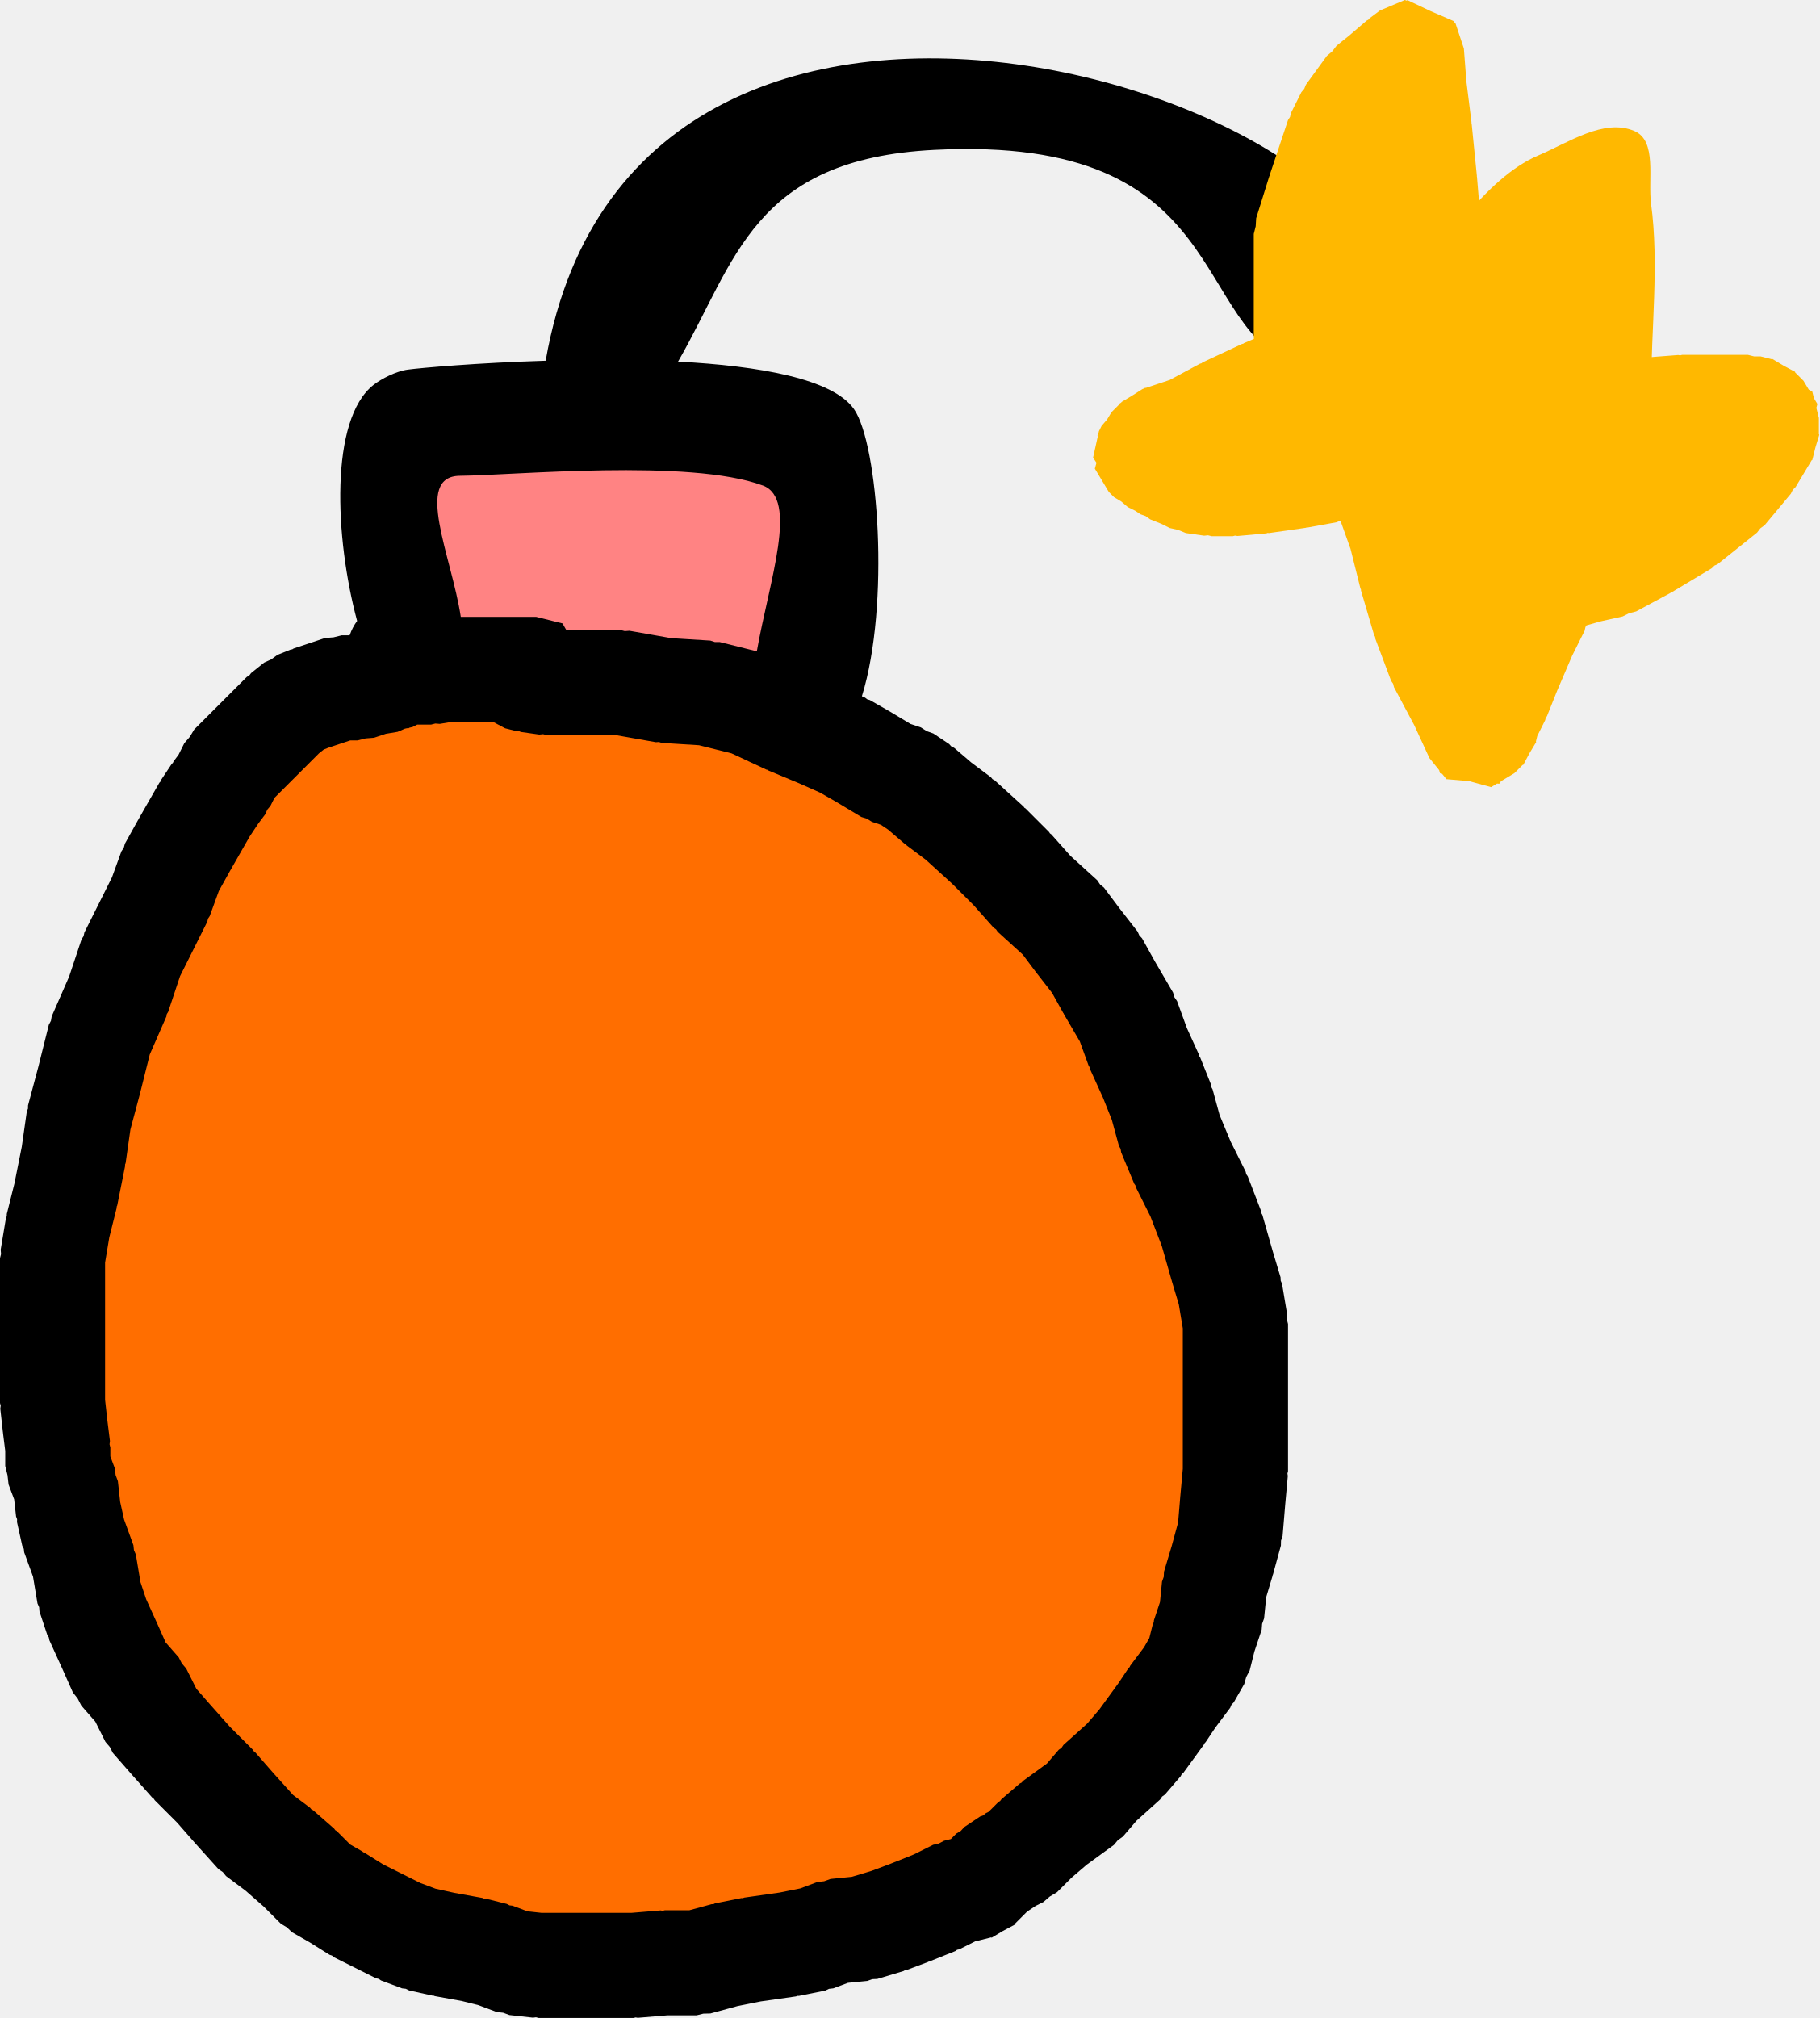
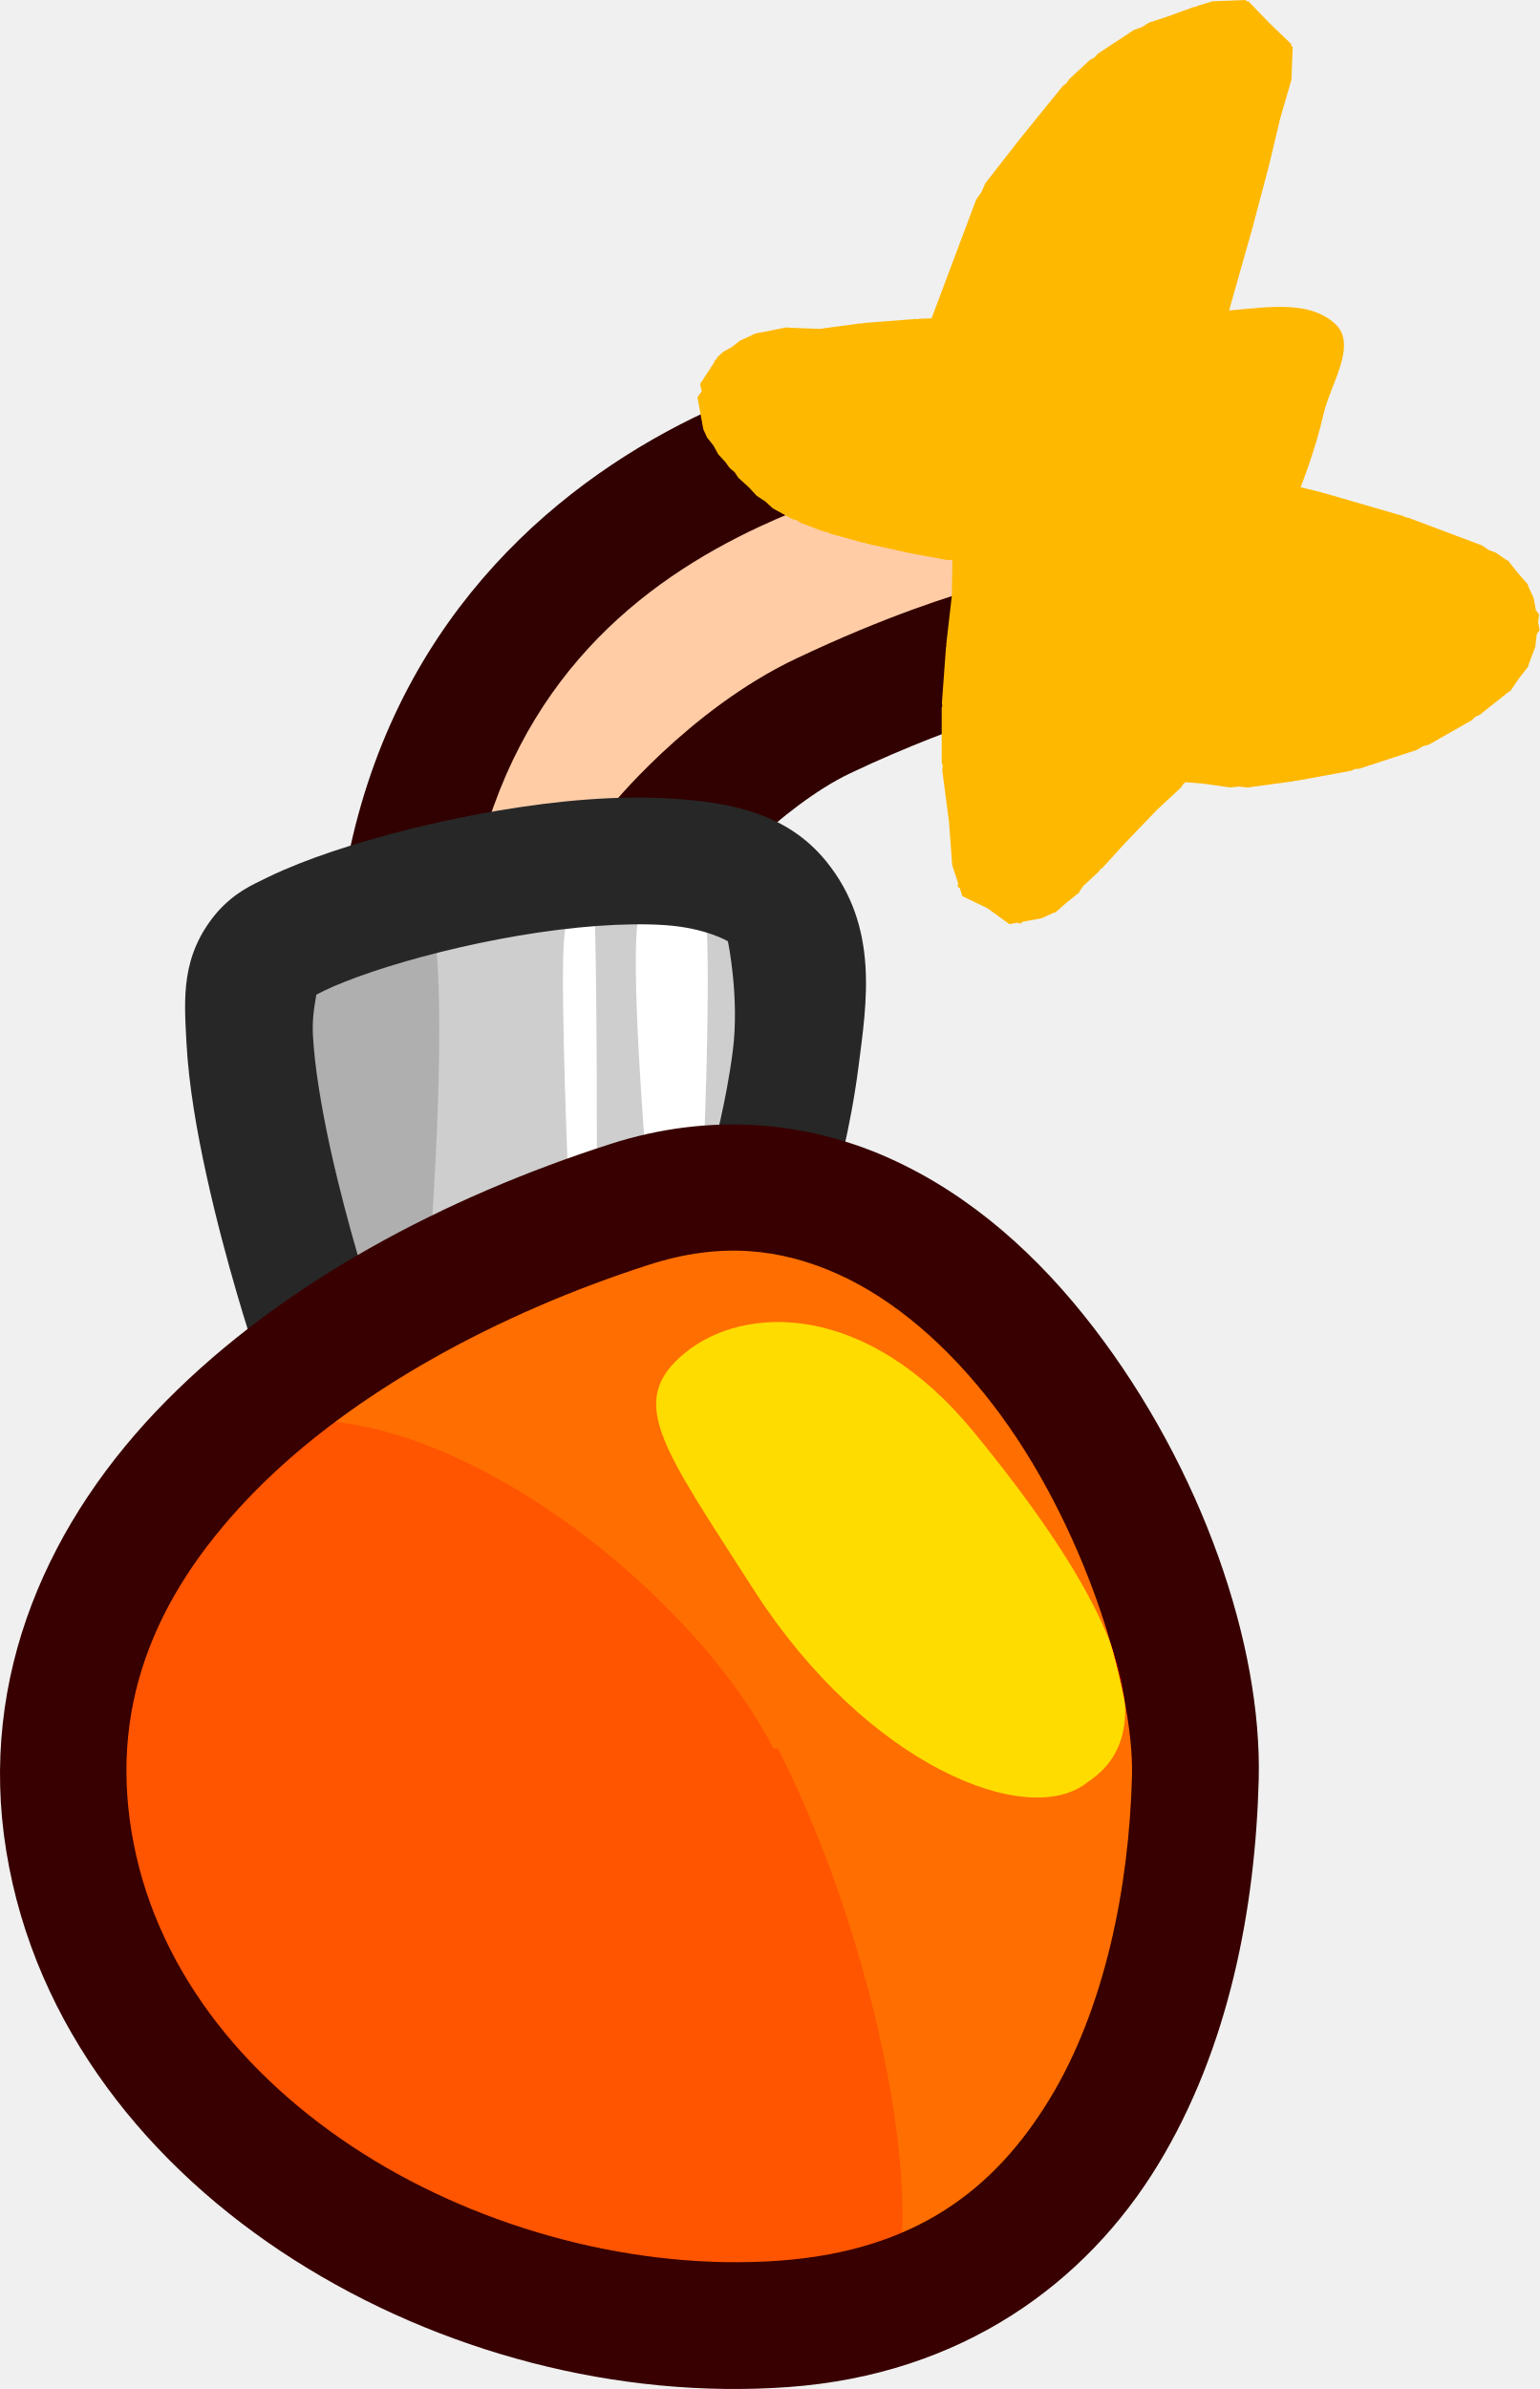
- <svg xmlns="http://www.w3.org/2000/svg" version="1.1" width="86.519" height="95.958" viewBox="0,0,86.519,95.958">
-   <g transform="translate(-276.7406,-132.0208)">
-     <g stroke="none" stroke-width="0.5" stroke-miterlimit="10">
-       <path d="M296.11,165.236l0.692,-0l0.213,-0.053l0.218,0.017l0.572,-0.096l2.096,-0.001l0.59,0.314l0.524,0.131l0.138,-0l0.127,0.052l0.918,0.131l0.188,-0.019l0.183,0.046l3.441,-0.001l2.003,0.353l0.149,-0.01l0.143,0.045l1.858,0.116l1.62,0.405l1.738,0.81l0.055,0.011l0.045,0.034l1.545,0.643l1.031,0.458l0.779,0.445l1.287,0.772l0.276,0.084l0.244,0.155l0.453,0.151l0.363,0.242l0.798,0.683l0.078,0.039l0.055,0.068l0.95,0.712l1.305,1.185l1.082,1.081l0.998,1.122l0.117,0.08l0.079,0.118l1.258,1.144l0.637,0.849l0.018,0.015l0.01,0.022l0.794,1.02l0.558,1.003l0.019,0.021l0.008,0.027l0.799,1.37l0.444,1.221l0.058,0.086l0.019,0.103l0.631,1.387l0.446,1.116l0.354,1.298l0.084,0.149l0.026,0.169l0.655,1.574l0.055,0.074l0.02,0.09l0.729,1.46l0.568,1.478l0.492,1.724l0.009,0.015l0.001,0.018l0.345,1.152l0.199,1.196l-0.002,7.006l-0.121,1.324l0.002,0.01l-0.003,0.01l-0.112,1.333l-0.322,1.178l-0.384,1.279l-0.012,0.254l-0.086,0.239l-0.103,1.02l-0.301,0.902l-0.008,0.102l-0.048,0.091l-0.175,0.698l-0.264,0.462l-0.689,0.918l-0.029,0.069l-0.055,0.05l-0.495,0.742l-0.956,1.314l-0.608,0.709l-1.185,1.066l-0.096,0.143l-0.14,0.1l-0.587,0.684l-1.193,0.868l-0.069,0.082l-0.096,0.048l-0.918,0.786l-0.06,0.084l-0.088,0.053l-0.486,0.486l-0.144,0.072l-0.126,0.108l-0.156,0.056l-0.787,0.524l-0.176,0.193l-0.224,0.134l-0.273,0.273l-0.344,0.086l-0.255,0.136l-0.282,0.063l-0.951,0.476l-1.183,0.473l-0.939,0.352l-0.985,0.296l-1.06,0.106l-0.321,0.115l-0.339,0.039l-0.85,0.319l-1.032,0.206l-1.763,0.252l-0.069,0.028l-0.074,-0.004l-1.311,0.262l-0.083,0.039l-0.092,0.002l-1.103,0.301l-1.222,0l-0.108,0.027l-0.11,-0.018l-1.464,0.122l-4.465,-0.001l-0.711,-0.079l-0.743,-0.278l-0.151,-0.017l-0.134,-0.071l-1.049,-0.262l-0.087,-0l-0.08,-0.036l-1.392,-0.253l-0.95,-0.211l-0.748,-0.28l-1.863,-0.931l-0.943,-0.589l-0.05,-0.016l-0.038,-0.037l-0.613,-0.35l-0.67,-0.669l-0.077,-0.046l-0.051,-0.073l-1.049,-0.917l-0.09,-0.046l-0.064,-0.078l-0.844,-0.633l-0.997,-1.107l-0.906,-1.035l-0.073,-0.051l-0.046,-0.076l-1.125,-1.125l-0.991,-1.115l-0.689,-0.788l-0.505,-1.01l-0.219,-0.255l-0.153,-0.299l-0.656,-0.75l-0.363,-0.817l-0.007,-0.009l-0.002,-0.011l-0.599,-1.317l-0.285,-0.854l-0.229,-1.37l-0.097,-0.223l-0.025,-0.242l-0.466,-1.282l-0.195,-0.875l-0.116,-1.039l-0.114,-0.306l-0.037,-0.325l-0.226,-0.604l-0,-0.442l-0.04,-0.161l0.02,-0.164l-0.129,-1.031l-0.113,-1.018l-0,-6.849l0.209,-1.256l0.368,-1.472l0,-0.064l0.027,-0.058l0.394,-1.967l-0.003,-0.074l0.028,-0.069l0.241,-1.681l0.485,-1.816l0,-0.021l0.01,-0.019l0.472,-1.884l0.83,-1.896l0.02,-0.119l0.065,-0.102l0.597,-1.789l1.36,-2.717l0.033,-0.149l0.086,-0.127l0.454,-1.246l0.547,-0.984l0.997,-1.742l0.434,-0.65l0.35,-0.466l0.093,-0.219l0.155,-0.181l0.203,-0.406l2.219,-2.217l0.239,-0.191l0.223,-0.089l1.096,-0.366l0.361,-0l0.409,-0.102l0.42,-0.033l0.591,-0.197l0.583,-0.097l0.359,-0.156l0.116,-0.026l0.051,0.014l0.067,-0.04l0.148,-0.033z" fill="#ff6e00" />
-       <path d="" fill="#000000" />
-       <path d="" fill="#ffde00" />
-       <path d="M314.739,164.579l-2.344,-0.581l-0.308,0.001l-0.293,-0.092l-2.485,-0.144l-2.666,-0.454l-0.297,0.022l-0.289,-0.07l-3.466,-0.009l-0.242,-0.419l-1.676,-0.429l-4.781,-0.017c-0.584,-3.846 -2.996,-8.957 -0.047,-8.98c3.38,-0.027 14.633,-1.098 19.268,0.615c2.281,0.843 0.42,6.078 -0.375,10.557z" fill="#ff8383" />
-       <path d="M342.506,147.536c-0.745,2.236 -1.677,2.702 -3.913,1.957c-5.372,-1.791 -3.05,-11.072 -17.411,-10.346c-8.656,0.437 -9.445,5.305 -12.195,10.069c3.872,0.205 7.359,0.817 8.367,2.259c1.159,1.657 1.721,9.316 0.376,13.653l0.151,0.067l0.101,0.079l0.124,0.035l0.875,0.5l0.02,0.019l0.026,0.008l1.015,0.609l0.49,0.163l0.282,0.179l0.314,0.112l0.75,0.5l0.103,0.113l0.137,0.069l0.813,0.697l0.935,0.701l0.076,0.093l0.106,0.057l1.375,1.25l0.034,0.051l0.052,0.031l1.125,1.125l0.039,0.064l0.062,0.042l0.912,1.026l1.277,1.161l0.133,0.199l0.186,0.151l0.737,0.982l0.862,1.108l0.079,0.178l0.133,0.142l0.612,1.102l0.862,1.477l0.063,0.218l0.127,0.188l0.467,1.283l0.585,1.286l0.011,0.058l0.035,0.048l0.5,1.25l0.02,0.144l0.071,0.127l0.333,1.22l0.53,1.272l0.711,1.423l0.027,0.12l0.071,0.101l0.625,1.625l0.014,0.112l0.057,0.098l0.495,1.734l0.37,1.234l0.007,0.16l0.064,0.147l0.25,1.5l-0.017,0.208l0.051,0.203v7l-0.028,0.112l0.018,0.114l-0.124,1.366l-0.124,1.491l-0.075,0.219l-0.005,0.231l-0.375,1.375l-0.016,0.028l-0.002,0.032l-0.306,1.02l-0.101,1.011l-0.094,0.263l-0.021,0.279l-0.345,1.034l-0.227,0.907l-0.162,0.303l-0.093,0.331l-0.5,0.875l-0.109,0.114l-0.061,0.146l-0.708,0.944l-0.462,0.692l-0.039,0.035l-0.02,0.049l-1,1.375l-0.078,0.065l-0.046,0.091l-0.75,0.875l-0.134,0.095l-0.092,0.136l-1.13,1.017l-0.645,0.752l-0.239,0.17l-0.188,0.225l-1.294,0.941l-0.726,0.623l-0.682,0.682l-0.345,0.207l-0.305,0.262l-0.361,0.18l-0.415,0.276l-0.575,0.575l-0.012,0.007l-0.012,0.044l-0.548,0.292l-0.532,0.319l-0.044,-0.012l-0.013,0.007l-0.734,0.183l-0.755,0.377l-0.104,0.023l-0.086,0.062l-1.25,0.5l-0.028,0.004l-0.023,0.016l-1,0.375l-0.085,0.01l-0.074,0.044l-1.25,0.375l-0.242,0.011l-0.228,0.082l-0.926,0.093l-0.695,0.261l-0.203,0.023l-0.185,0.087l-1.25,0.25l-0.071,-0.003l-0.066,0.027l-1.681,0.24l-1.098,0.22l-1.292,0.352l-0.334,0.007l-0.324,0.081h-1.396l-1.396,0.116l-0.105,-0.017l-0.103,0.026h-4.5l-0.137,-0.034l-0.14,0.019l-1.125,-0.125l-0.292,-0.108l-0.31,-0.035l-0.867,-0.325l-0.783,-0.196l-1.295,-0.235l-0.045,-0.021l-0.05,0.001l-1.125,-0.25l-0.159,-0.079l-0.177,-0.02l-1,-0.375l-0.11,-0.076l-0.13,-0.029l-2,-1l-0.092,-0.079l-0.115,-0.037l-0.958,-0.599l-0.832,-0.476l-0.241,-0.231l-0.286,-0.172l-0.816,-0.816l-0.866,-0.758l-0.925,-0.693l-0.155,-0.19l-0.203,-0.137l-1.125,-1.25l-0.008,-0.016l-0.015,-0.01l-0.82,-0.937l-1.066,-1.066l-0.039,-0.064l-0.062,-0.042l-1,-1.125l-0.005,-0.009l-0.008,-0.006l-0.875,-1l-0.146,-0.285l-0.208,-0.243l-0.482,-0.963l-0.664,-0.759l-0.172,-0.335l-0.232,-0.296l-0.496,-1.115l-0.621,-1.365l-0.024,-0.131l-0.072,-0.113l-0.375,-1.125l-0.015,-0.198l-0.079,-0.182l-0.212,-1.273l-0.421,-1.159l-0.017,-0.164l-0.074,-0.148l-0.25,-1.125l0.004,-0.137l-0.048,-0.129l-0.091,-0.815l-0.266,-0.708l-0.051,-0.444l-0.108,-0.434v-0.719l-0.106,-0.846l0.002,-0.017l-0.006,-0.017l-0.125,-1.125l0.019,-0.14l-0.034,-0.137v-6.875l0.051,-0.203l-0.017,-0.208l0.25,-1.5l0.041,-0.093v-0.102l0.361,-1.442l0.35,-1.749l0.24,-1.681l0.057,-0.14l0.002,-0.151l0.495,-1.856l0.495,-1.981l0.1,-0.187l0.035,-0.209l0.83,-1.896l0.589,-1.767l0.097,-0.152l0.039,-0.176l1.311,-2.621l0.451,-1.24l0.112,-0.166l0.052,-0.194l0.625,-1.125l0.011,-0.011l0.004,-0.015l1,-1.75l0.061,-0.064l0.03,-0.083l0.5,-0.75l0.053,-0.048l0.028,-0.065l0.24,-0.32l0.274,-0.548l0.262,-0.305l0.207,-0.345l2.5,-2.5l0.121,-0.072l0.085,-0.112l0.625,-0.5l0.335,-0.153l0.299,-0.216l0.625,-0.25l0.074,-0.01l0.063,-0.04l1.5,-0.5l0.401,-0.031l0.39,-0.097h0.344l0.038,-0.013c0.082,-0.242 0.201,-0.468 0.349,-0.67c-1.062,-3.95 -1.312,-9.57 0.776,-11.22c0.376,-0.297 1.085,-0.658 1.637,-0.731c0.645,-0.085 3.309,-0.323 6.554,-0.422c4.391,-25.117 43.193,-11.762 39.818,-1.638zM313.012,155.105c-3.484,-1.288 -11.855,-0.48 -14.396,-0.46c-2.217,0.017 -0.401,3.817 0.038,6.708h3.587l1.25,0.312l0.179,0.312h2.571l0.214,0.054l0.22,-0.016l1.987,0.351l1.86,0.116l0.22,0.07h0.231l1.76,0.44c0.598,-3.367 1.994,-7.254 0.28,-7.888zM296.359,166.59l-0.142,0.031l-0.064,0.038l-0.049,-0.013l-0.111,0.025l-0.342,0.149l-0.557,0.093l-0.564,0.188l-0.401,0.031l-0.39,0.097h-0.344l-1.045,0.348l-0.213,0.085l-0.228,0.182l-2.115,2.115l-0.194,0.387l-0.148,0.173l-0.088,0.209l-0.333,0.444l-0.414,0.621l-0.95,1.662l-0.521,0.938l-0.432,1.189l-0.082,0.121l-0.032,0.143l-1.296,2.591l-0.569,1.706l-0.062,0.098l-0.019,0.114l-0.791,1.808l-0.449,1.796l-0.009,0.018l-0,0.02l-0.462,1.731l-0.229,1.603l-0.027,0.066l0.003,0.071l-0.375,1.875l-0.026,0.055v0.061l-0.351,1.403l-0.2,1.197v6.53l0.108,0.97l0.123,0.983l-0.019,0.157l0.038,0.153v0.422l0.216,0.576l0.035,0.31l0.108,0.292l0.11,0.991l0.185,0.834l0.444,1.222l0.024,0.231l0.092,0.213l0.218,1.307l0.271,0.814l0.571,1.256l0.002,0.011l0.007,0.009l0.346,0.779l0.626,0.715l0.146,0.285l0.208,0.243l0.482,0.963l0.657,0.751l0.945,1.063l1.073,1.073l0.044,0.073l0.07,0.049l0.863,0.987l0.95,1.056l0.805,0.604l0.061,0.075l0.086,0.044l1,0.875l0.049,0.07l0.073,0.044l0.638,0.638l0.584,0.334l0.037,0.035l0.048,0.016l0.899,0.562l1.776,0.888l0.713,0.267l0.906,0.201l1.327,0.241l0.076,0.034h0.083l1,0.25l0.128,0.068l0.144,0.016l0.708,0.266l0.678,0.075h4.258l1.396,-0.116l0.105,0.017l0.103,-0.026h1.165l1.052,-0.287l0.088,-0.002l0.08,-0.038l1.25,-0.25l0.071,0.003l0.066,-0.027l1.681,-0.24l0.984,-0.197l0.811,-0.304l0.323,-0.037l0.306,-0.11l1.011,-0.101l0.939,-0.282l0.896,-0.336l1.128,-0.451l0.907,-0.454l0.269,-0.06l0.243,-0.13l0.328,-0.082l0.26,-0.26l0.214,-0.128l0.168,-0.184l0.75,-0.5l0.149,-0.053l0.12,-0.103l0.137,-0.069l0.463,-0.463l0.084,-0.05l0.057,-0.08l0.875,-0.75l0.091,-0.046l0.065,-0.078l1.138,-0.828l0.559,-0.652l0.134,-0.095l0.092,-0.136l1.13,-1.017l0.58,-0.676l0.911,-1.253l0.472,-0.708l0.053,-0.048l0.028,-0.065l0.657,-0.875l0.252,-0.44l0.166,-0.665l0.046,-0.086l0.008,-0.098l0.287,-0.861l0.097,-0.973l0.082,-0.228l0.011,-0.242l0.366,-1.22l0.306,-1.123l0.106,-1.271l0.003,-0.009l-0.001,-0.01l0.115,-1.262v-6.68l-0.19,-1.14l-0.33,-1.099l-0.001,-0.017l-0.008,-0.015l-0.469,-1.643l-0.542,-1.409l-0.696,-1.392l-0.019,-0.086l-0.053,-0.071l-0.625,-1.5l-0.024,-0.161l-0.08,-0.142l-0.337,-1.237l-0.425,-1.064l-0.601,-1.323l-0.018,-0.098l-0.056,-0.082l-0.423,-1.164l-0.762,-1.306l-0.008,-0.026l-0.018,-0.02l-0.531,-0.956l-0.757,-0.973l-0.009,-0.021l-0.018,-0.014l-0.607,-0.81l-1.199,-1.09l-0.075,-0.113l-0.112,-0.076l-0.951,-1.07l-1.031,-1.031l-1.244,-1.131l-0.906,-0.679l-0.053,-0.065l-0.074,-0.037l-0.76,-0.652l-0.346,-0.231l-0.432,-0.144l-0.232,-0.148l-0.263,-0.08l-1.227,-0.736l-0.742,-0.424l-0.983,-0.437l-1.473,-0.614l-0.043,-0.032l-0.053,-0.01l-1.657,-0.773l-1.545,-0.386l-1.772,-0.111l-0.136,-0.043l-0.142,0.01l-1.909,-0.337h-3.281l-0.175,-0.044l-0.179,0.019l-0.875,-0.125l-0.122,-0.05h-0.131l-0.5,-0.125l-0.563,-0.3h-1.999l-0.546,0.091l-0.208,-0.017l-0.203,0.051h-0.66z" fill="#000000" />
-       <path d="M336.366,148.021v-4.875l0.092,-0.368l0.022,-0.378l0.625,-2l0.013,-0.021l0.002,-0.024l0.875,-2.625l0.097,-0.152l0.039,-0.176l0.5,-1l0.136,-0.159l0.078,-0.194l1,-1.375l0.257,-0.215l0.203,-0.267l0.592,-0.474l0.843,-0.722l0.074,-0.037l0.053,-0.065l0.5,-0.375l1.188,-0.5l0.08,0.035l0.04,-0.027l1.087,0.515l1.104,0.478l0.006,0.048l0.079,0.037l0.407,1.222l0.12,1.566l0.243,1.941l-0.004,0.031l0.011,0.03l0.25,2.5l-0.003,0.021l0.007,0.02l0.249,2.991l0.245,2.699l0.245,1.958l-0.007,0.061l0.019,0.058l0.108,1.407l2.208,-0.085l3.155,-0.364l0.048,0.006l0.046,-0.015l3.25,-0.25l0.097,0.016l0.095,-0.024h3.125l0.299,0.075h0.308l0.5,0.125l0.013,0.007l0.044,-0.012l0.532,0.319l0.548,0.292l0.012,0.044l0.012,0.007l0.375,0.375l0.254,0.423l0.166,0.095l0.078,0.312l0.165,0.275l-0.05,0.184l0.12,0.478v0.75l-0.003,0.014l0.022,0.04l-0.181,0.594l-0.151,0.602l-0.04,0.023l-0.004,0.014l-0.75,1.25l-0.138,0.138l-0.085,0.176l-1.25,1.5l-0.205,0.15l-0.154,0.202l-1.875,1.5l-0.155,0.071l-0.121,0.121l-1.875,1.125l-0.057,0.017l-0.044,0.04l-1.625,0.875l-0.334,0.085l-0.309,0.154l-1.052,0.234l-0.665,0.19l-0.05,0.078l-0.039,0.176l-0.592,1.184l-0.709,1.654l-0.489,1.222l-0.062,0.086l-0.023,0.104l-0.377,0.755l-0.058,0.234l-0.007,0.013l0.012,0.044l-0.319,0.532l-0.292,0.548l-0.044,0.012l-0.007,0.012l-0.375,0.375l-0.633,0.38l-0.087,0.122l-0.102,-0.009l-0.283,0.17l-1.046,-0.285l-1.08,-0.094l-0.207,-0.257l-0.099,-0.027l-0.04,-0.145l-0.463,-0.575l-0.72,-1.56l-0.966,-1.812l-0.04,-0.162l-0.095,-0.137l-0.75,-2l-0.011,-0.092l-0.047,-0.08l-0.625,-2.125l-0.002,-0.053l-0.025,-0.046l-0.47,-1.881l-0.469,-1.313l-0.088,0.002l-0.1,0.045l-1.375,0.25l-0.049,-0.003l-0.045,0.018l-1.75,0.25l-0.065,-0.007l-0.062,0.022l-1.375,0.125l-0.114,-0.018l-0.112,0.028h-1l-0.175,-0.044l-0.179,0.019l-0.875,-0.125l-0.372,-0.152l-0.392,-0.087l-0.407,-0.203l-0.528,-0.211l-0.212,-0.153l-0.246,-0.088l-0.245,-0.164l-0.361,-0.18l-0.305,-0.262l-0.345,-0.207l-0.25,-0.25l-0.065,-0.109l-0.013,-0.011l-0.001,-0.012l-0.584,-0.973l0.077,-0.281l-0.162,-0.242l0.223,-1.004l-0.013,-0.049l0.038,-0.064l0.031,-0.142l0.125,-0.25l0.262,-0.305l0.207,-0.345l0.385,-0.385l0.006,-0.028l0.061,-0.039l0.049,-0.049l0.493,-0.296l0.485,-0.308l0.066,-0.022l0.062,-0.037l0.027,0.007l1.141,-0.38l1.435,-0.773l0.071,-0.018l0.057,-0.046l1.875,-0.875l0.053,-0.01l0.043,-0.032l0.465,-0.194c-0.002,-0.041 -0.003,-0.082 -0.003,-0.124z" fill="#ffb800" />
-       <path d="M345.872,154.165c-1.565,-0.783 -0.783,-2.348 -0.783,-2.348l0.336,-0.558c-0.237,-0.509 -0.174,-1.039 -0.174,-1.039c0.016,-0.132 0.031,-0.265 0.045,-0.401c-0.404,0.24 -0.973,0.357 -1.685,-0.05c-1.519,-0.868 -0.651,-2.388 -0.651,-2.388l0.732,-1.274c1.458,-2.182 3.689,-5.629 6.2,-6.693c1.45,-0.614 3.132,-1.784 4.578,-1.162c1.09,0.469 0.632,2.296 0.792,3.472c0.385,2.827 0,6.006 0,8.866c0,0 0,1.75 -1.75,1.75c-1.75,0 -1.75,-1.75 -1.75,-1.75c0,-0.053 0,-0.105 0,-0.158c-0.83,0.77 -1.883,1.489 -2.772,1.245l-0.771,1.703c0,0 -0.783,1.565 -2.348,0.783z" fill="#ffb800" />
+ <svg xmlns="http://www.w3.org/2000/svg" version="1.1" width="71.484" height="110.888" viewBox="0,0,71.484,110.888">
+   <g transform="translate(-279.5893,-117.2496)">
+     <g stroke-miterlimit="10">
+       <path d="" fill="#000000" stroke="none" stroke-width="0.5" stroke-linecap="butt" stroke-linejoin="miter" />
+       <path d="" fill="#ffde00" stroke="none" stroke-width="0.5" stroke-linecap="butt" stroke-linejoin="miter" />
+       <path d="M298.727,157.209c4.402,-20.057 26.509,-21.337 26.509,-21.337c0,0 0.417,0.801 1.393,2.42c0.202,0.335 -0.521,1.062 -0.194,1.878c0.386,0.963 1.821,2.051 1.998,2.766c0.473,1.912 -0.481,3.799 -0.481,3.799c0,0 -4.617,1.129 -10.133,3.742c-4.15,1.966 -7.712,6.215 -7.712,6.215" fill="#ffcca6" stroke="none" stroke-width="1" stroke-linecap="round" stroke-linejoin="round" />
+       <path d="M325.064,132.934c1.157,-0.067 2.246,0.551 2.781,1.579c0,0 0.358,0.691 1.303,2.259c0.695,1.152 0.446,2.173 0.332,2.6c-0.008,0.028 -0.007,0.017 -0.013,0.043c0.102,0.139 0.05,0.06 0.24,0.273c0.427,0.479 1.132,0.72 1.583,2.541c0.803,3.246 -0.712,5.831 -0.712,5.831c-0.388,0.767 -1.092,1.326 -1.927,1.53c0,0 -4.333,1.061 -9.571,3.543c-3.257,1.543 -6.718,5.447 -6.718,5.447c-1.044,1.245 -2.899,1.408 -4.144,0.364c-1.245,-1.044 -1.408,-2.899 -0.364,-4.144c0,0 3.66,-4.594 8.704,-6.984c4.164,-1.973 7.157,-2.908 8.911,-3.411c0.039,-0.201 0.062,-0.271 0.066,-0.463c-0.068,-0.12 -0.101,-0.207 -0.22,-0.341c-0.432,-0.484 -1.093,-1.042 -1.612,-2.338c-0.374,-0.933 -0.125,-1.514 0.003,-2.154c-0.013,-0.022 -0.014,-0.024 -0.026,-0.046c-1.735,0.225 -4.768,0.745 -8.806,2.623c-5.535,2.575 -11.289,7.117 -13.271,16.151c-0.167,0.763 -0.631,1.427 -1.289,1.848c-0.658,0.421 -1.456,0.563 -2.218,0.395c-1.586,-0.348 -2.59,-1.917 -2.243,-3.503c2.419,-11.023 9.919,-17.146 16.538,-20.225c6.619,-3.079 12.674,-3.418 12.674,-3.418z" fill="#310000" stroke="none" stroke-width="1" stroke-linecap="round" stroke-linejoin="round" />
+       <path d="M294.072,178.612c0,0 -4.649,-14.095 -2.198,-17.069c2.084,-2.306 20.169,-6.928 23.793,-2.457c2.482,3.062 -0.129,12.285 -0.129,12.285" fill="#cecece" stroke="#000000" stroke-width="0" stroke-linecap="round" stroke-linejoin="miter" />
+       <path d="M292.164,184.165c0,0 -1.604,-17.752 -0.758,-21.498c0.719,-2.904 6.959,-8.725 8.209,-3.094c0.856,3.856 -0.045,15.472 -0.045,15.472" fill="#d9d9d9" stroke="#000000" stroke-width="0" stroke-linecap="round" stroke-linejoin="miter" style="mix-blend-mode: multiply" />
+       <path d="M305.987,172.343c0,0 -0.371,-8.58 -0.226,-11.248c0.123,-2.068 1.194,-6.214 1.409,-2.204c0.147,2.746 0.132,12.84 0.132,12.84" fill="#ffffff" stroke="#000000" stroke-width="0" stroke-linecap="round" stroke-linejoin="miter" />
+       <path d="M309.685,172.373c0,0 -0.824,-9.56 -0.502,-12.228c0.274,-2.068 2.65,-5.233 3.126,-1.223c0.326,2.746 -0.017,11.019 -0.017,11.019" fill="#ffffff" stroke="#000000" stroke-width="0" stroke-linecap="round" stroke-linejoin="miter" />
+       <path d="M310.923,154.325c2.603,0.185 5.214,0.669 7.03,2.909c2.469,3.045 1.872,6.571 1.497,9.515c-0.375,2.944 -1.083,5.421 -1.083,5.421c-0.212,0.751 -0.714,1.387 -1.395,1.769c-0.681,0.381 -1.486,0.476 -2.237,0.264c-0.751,-0.213 -1.387,-0.715 -1.768,-1.397c-0.381,-0.682 -0.475,-1.487 -0.261,-2.238c0,0 0.599,-2.131 0.909,-4.564c0.31,-2.433 -0.22,-5.049 -0.233,-5.066c0.004,0.005 -1.008,-0.612 -2.879,-0.745c-1.872,-0.133 -4.36,0.067 -6.819,0.483c-2.459,0.416 -4.913,1.041 -6.787,1.671c-0.937,0.315 -1.731,0.632 -2.272,0.893c-0.46,0.221 -0.579,0.35 -0.483,0.233c0.337,-0.389 -0.098,0.419 -0.023,1.839c0.077,1.465 0.4,3.393 0.808,5.25c0.816,3.713 1.937,7.128 1.937,7.128c0.245,0.741 0.185,1.549 -0.166,2.246c-0.351,0.697 -0.965,1.226 -1.706,1.471c-1.542,0.508 -3.204,-0.33 -3.713,-1.871c0,0 -1.202,-3.632 -2.098,-7.709c-0.448,-2.039 -0.83,-4.191 -0.936,-6.205c-0.106,-2.014 -0.269,-3.974 1.359,-5.949l0.043,-0.049l0.043,-0.052c0.806,-0.892 1.517,-1.21 2.377,-1.625c0.861,-0.415 1.847,-0.803 2.955,-1.175c2.216,-0.745 4.904,-1.425 7.68,-1.894c2.775,-0.469 5.618,-0.734 8.221,-0.548z" fill="#272727" stroke="none" stroke-width="1" stroke-linecap="round" stroke-linejoin="miter" />
+       <path d="M335.088,199.77c-0.288,11.082 -4.68,24.311 -19.122,25.345c-14.442,1.035 -30.843,-8.086 -33.179,-22.401c-2.336,-14.315 11.277,-24.826 26.05,-29.567c15.896,-5.101 26.52,16.25 26.25,26.622z" fill="#ff6e00" stroke="#000000" stroke-width="0" stroke-linecap="round" stroke-linejoin="miter" />
+       <path d="M315.711,198.42c5.03,9.877 7.546,24.224 4.377,26.82c-3.278,2.687 -8.057,1.264 -12.848,0.47c-6.406,-1.062 -13,-2.82 -17.65,-9.622c-8.128,-11.89 -9.699,-20.487 -3.028,-29.404c7.178,-9.595 24.231,2.492 28.939,11.736z" fill="#ffc294" stroke="#000000" stroke-width="0" stroke-linecap="round" stroke-linejoin="miter" style="mix-blend-mode: multiply" />
+       <path d="M320.888,171.014c3.807,1.706 6.945,4.566 9.469,7.85c5.049,6.568 7.835,14.742 7.673,20.984c-0.154,5.899 -1.355,12.431 -4.685,17.894c-3.33,5.464 -9.077,9.727 -17.168,10.306c-7.915,0.567 -16.172,-1.605 -22.918,-5.894c-6.745,-4.288 -12.048,-10.828 -13.376,-18.968c-1.333,-8.167 2.003,-15.438 7.424,-20.915c5.42,-5.477 12.894,-9.442 20.632,-11.925c2.317,-0.743 4.601,-1.006 6.783,-0.867c2.182,0.139 4.263,0.68 6.166,1.533zM309.738,175.949c-7.035,2.258 -13.756,5.918 -18.252,10.461c-4.496,4.543 -6.798,9.684 -5.795,15.832c1.008,6.175 5.074,11.354 10.723,14.946c5.65,3.592 12.815,5.462 19.342,4.994c6.351,-0.455 10.017,-3.323 12.565,-7.502c2.548,-4.18 3.69,-9.802 3.825,-14.985c0.107,-4.13 -2.285,-11.819 -6.455,-17.244c-2.085,-2.712 -4.563,-4.881 -7.21,-6.068c-1.324,-0.593 -2.683,-0.968 -4.124,-1.061c-1.441,-0.093 -2.962,0.095 -4.62,0.627z" fill="#380000" stroke="none" stroke-width="1" stroke-linecap="round" stroke-linejoin="miter" />
+       <path d="M324.802,183.719c5.004,6.102 9.653,13.382 5.296,16.242c-2.737,2.244 -10.264,-0.735 -15.515,-8.924c-4.26,-6.643 -5.931,-8.744 -3.194,-10.989c2.737,-2.244 8.409,-2.431 13.413,3.671z" fill="#ffffff" stroke="#000000" stroke-width="0" stroke-linecap="butt" stroke-linejoin="miter" style="mix-blend-mode: overlay" />
+       <g fill="#ffb800" stroke="none" stroke-width="0.5" stroke-linecap="butt" stroke-linejoin="miter">
+         <path d="M322.892,131.892l2.015,-5.367l0.253,-0.367l0.18,-0.407l1.515,-1.943l0.022,-0.018l0.012,-0.026l2.048,-2.528l0.169,-0.127l0.116,-0.177l0.964,-0.894l0.215,-0.118l0.166,-0.181l1.669,-1.1l0.372,-0.131l0.334,-0.21l0.847,-0.277l1.226,-0.447l0.097,-0.01l0.085,-0.049l0.705,-0.206l1.514,-0.06l0.074,0.071l0.056,-0.013l0.984,1.016l1.018,0.982l-0.013,0.056l0.072,0.074l-0.057,1.514l-0.515,1.773l-0.535,2.237l-0.017,0.033l-0.001,0.037l-0.758,2.855l-0.012,0.022l-0.001,0.025l-0.962,3.395l-0.845,3.072l-0.54,2.257l-0.033,0.064l-0.003,0.072l-0.463,1.594l2.465,0.819l3.624,0.903l0.051,0.027l0.057,0.002l3.681,1.068l0.1,0.058l0.115,0.013l3.44,1.292l0.298,0.206l0.339,0.127l0.499,0.344l0.011,0.013l0.053,0.005l0.454,0.572l0.482,0.548l-0.005,0.053l0.01,0.013l0.258,0.568l0.105,0.57l0.144,0.173l-0.043,0.375l0.068,0.372l-0.132,0.182l-0.066,0.576l-0.31,0.826l-0.009,0.014l0.008,0.053l-0.445,0.579l-0.415,0.601l-0.053,0.009l-0.01,0.013l-1.342,1.066l-0.209,0.095l-0.166,0.159l-1.996,1.135l-0.288,0.08l-0.253,0.159l-2.684,0.876l-0.2,0.014l-0.183,0.083l-2.529,0.463l-0.07,-0.004l-0.065,0.026l-2.151,0.292l-0.403,-0.045l-0.403,0.042l-1.255,-0.178l-0.811,-0.066l-0.087,0.065l-0.116,0.177l-1.141,1.059l-1.464,1.528l-1.043,1.143l-0.104,0.069l-0.068,0.104l-0.727,0.675l-0.161,0.233l-0.013,0.011l-0.005,0.053l-0.572,0.454l-0.548,0.482l-0.053,-0.005l-0.013,0.01l-0.568,0.258l-0.854,0.156l-0.147,0.099l-0.109,-0.052l-0.381,0.07l-1.033,-0.746l-1.15,-0.55l-0.121,-0.368l-0.098,-0.07l0.016,-0.176l-0.272,-0.824l-0.148,-2.014l-0.315,-2.394l0.022,-0.195l-0.047,-0.19l0.001,-2.512l0.027,-0.106l-0.019,-0.108l0.19,-2.598l0.019,-0.059l-0.008,-0.061l0.26,-2.265l0.027,-1.639l-0.097,-0.034l-0.129,0.008l-1.617,-0.293l-0.052,-0.024l-0.057,0.002l-2.03,-0.448l-0.069,-0.034l-0.077,-0.002l-1.565,-0.431l-0.118,-0.067l-0.135,-0.015l-1.101,-0.413l-0.174,-0.12l-0.205,-0.054l-0.912,-0.499l-0.347,-0.321l-0.396,-0.258l-0.364,-0.392l-0.494,-0.451l-0.17,-0.256l-0.235,-0.199l-0.203,-0.282l-0.323,-0.348l-0.228,-0.414l-0.294,-0.37l-0.172,-0.379l-0.027,-0.147l-0.01,-0.018l0.004,-0.013l-0.24,-1.312l0.2,-0.278l-0.078,-0.333l0.661,-1.013l0.005,-0.059l0.068,-0.054l0.093,-0.143l0.241,-0.224l0.414,-0.228l0.37,-0.294l0.582,-0.264l0.017,-0.028l0.083,-0.017l0.075,-0.034l0.664,-0.122l0.661,-0.139l0.082,0.003l0.083,-0.015l0.027,0.019l1.413,0.053l1.899,-0.257l0.086,0.009l0.082,-0.027l2.426,-0.188l0.062,0.011l0.061,-0.017l0.591,-0.021c0.015,-0.046 0.031,-0.092 0.048,-0.137z" />
+         <path d="M325.562,146.271c-1.4,-1.509 0.109,-2.908 0.109,-2.908l0.601,-0.475c-0.05,-0.658 0.237,-1.216 0.237,-1.216c0.072,-0.138 0.144,-0.28 0.216,-0.423c-0.544,0.097 -1.219,-0.009 -1.834,-0.751c-1.314,-1.584 0.27,-2.898 0.27,-2.898l1.333,-1.099c2.507,-1.8 6.388,-4.672 9.592,-4.805c1.85,-0.077 4.185,-0.669 5.52,0.613c1.007,0.967 -0.253,2.789 -0.563,4.15c-0.744,3.271 -2.483,6.612 -3.665,9.76c0,0 -0.723,1.926 -2.65,1.203c-1.926,-0.723 -1.203,-2.65 -1.203,-2.65c0.022,-0.058 0.044,-0.116 0.065,-0.174c-1.232,0.504 -2.689,0.861 -3.567,0.224l-1.553,1.556c0,0 -1.509,1.4 -2.908,-0.109z" />
+       </g>
    </g>
  </g>
</svg>
